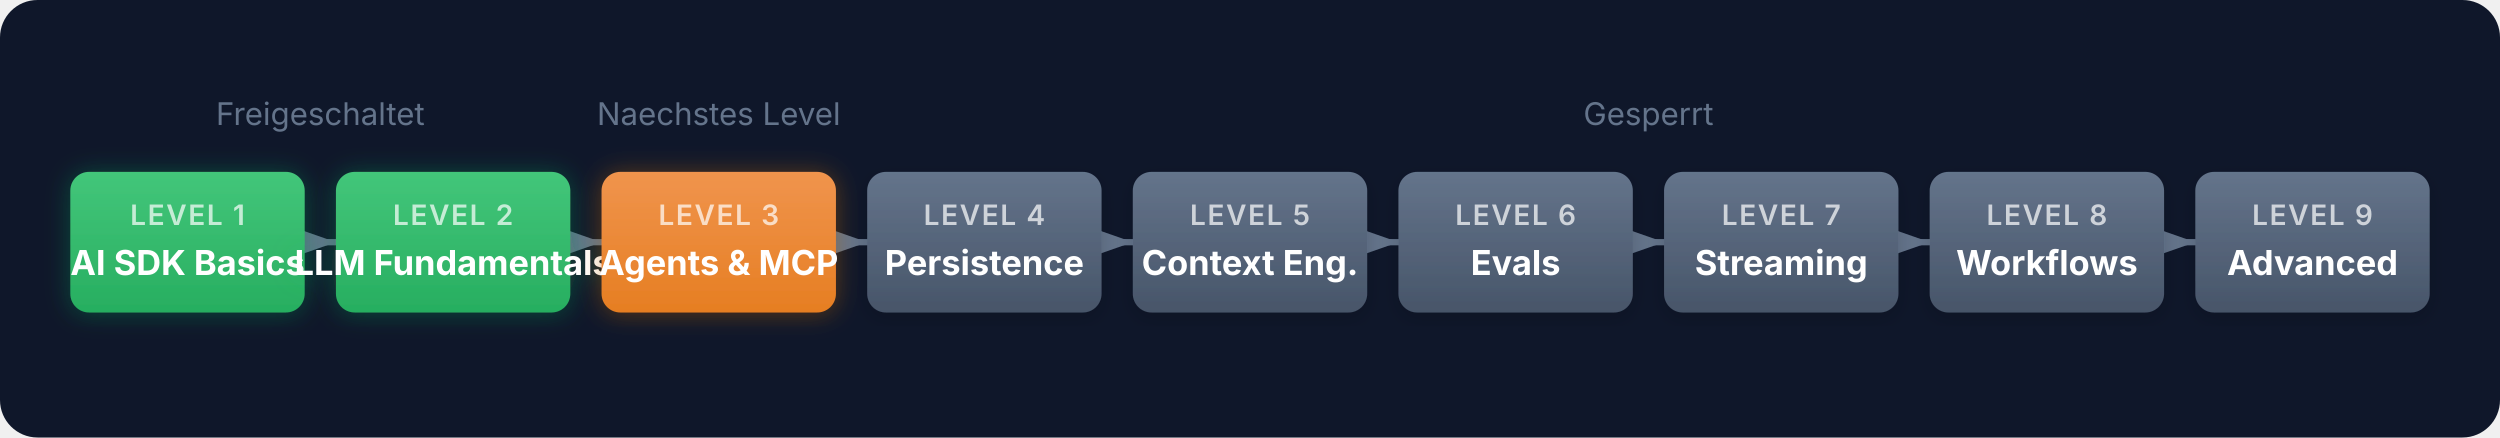
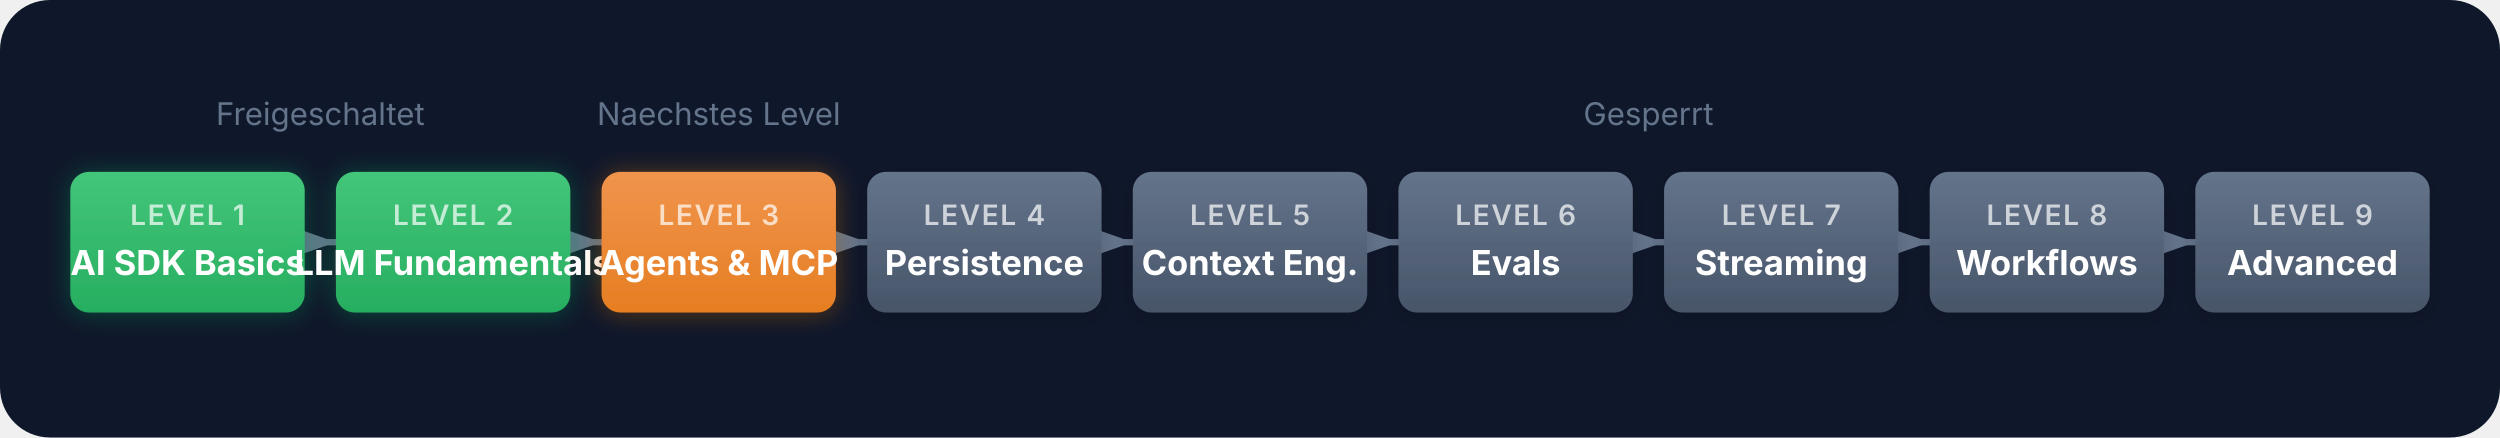
- <svg xmlns="http://www.w3.org/2000/svg" viewBox="0 0 800 140" width="800" height="140">
+ <svg xmlns="http://www.w3.org/2000/svg" viewBox="0 0 800 140">
  <defs>
    <linearGradient id="grad-input" x1="0" y1="0" x2="0" y2="1">
      <stop offset="0%" stop-color="#5B9FE6" />
-       <stop offset="100%" stop-color="#4A90D9" />
+       <stop offset="100%" stop-color="#3A7BD5" />
    </linearGradient>
    <linearGradient id="grad-process" x1="0" y1="0" x2="0" y2="1">
      <stop offset="0%" stop-color="#43C67A" />
      <stop offset="100%" stop-color="#27AE60" />
    </linearGradient>
    <linearGradient id="grad-output" x1="0" y1="0" x2="0" y2="1">
      <stop offset="0%" stop-color="#F0944D" />
      <stop offset="100%" stop-color="#E67E22" />
    </linearGradient>
    <linearGradient id="grad-warning" x1="0" y1="0" x2="0" y2="1">
      <stop offset="0%" stop-color="#EF6B6B" />
      <stop offset="100%" stop-color="#E74C3C" />
    </linearGradient>
    <linearGradient id="grad-neutral" x1="0" y1="0" x2="0" y2="1">
      <stop offset="0%" stop-color="#64748b" />
      <stop offset="100%" stop-color="#475569" />
    </linearGradient>
    <filter id="glow-blue" x="-20%" y="-20%" width="140%" height="140%">
      <feGaussianBlur stdDeviation="4" result="blur" />
-       <feFlood flood-color="#4A90D9" flood-opacity="0.3" />
+       <feFlood flood-color="#3A7BD5" flood-opacity="0.3" />
      <feComposite in2="blur" operator="in" />
      <feMerge>
        <feMergeNode />
        <feMergeNode in="SourceGraphic" />
      </feMerge>
    </filter>
    <filter id="glow-green" x="-20%" y="-20%" width="140%" height="140%">
      <feGaussianBlur stdDeviation="4" result="blur" />
      <feFlood flood-color="#27AE60" flood-opacity="0.3" />
      <feComposite in2="blur" operator="in" />
      <feMerge>
        <feMergeNode />
        <feMergeNode in="SourceGraphic" />
      </feMerge>
    </filter>
    <filter id="glow-orange" x="-20%" y="-20%" width="140%" height="140%">
      <feGaussianBlur stdDeviation="4" result="blur" />
      <feFlood flood-color="#E67E22" flood-opacity="0.3" />
      <feComposite in2="blur" operator="in" />
      <feMerge>
        <feMergeNode />
        <feMergeNode in="SourceGraphic" />
      </feMerge>
    </filter>
    <filter id="glow-red" x="-20%" y="-20%" width="140%" height="140%">
      <feGaussianBlur stdDeviation="4" result="blur" />
      <feFlood flood-color="#E74C3C" flood-opacity="0.3" />
      <feComposite in2="blur" operator="in" />
      <feMerge>
        <feMergeNode />
        <feMergeNode in="SourceGraphic" />
      </feMerge>
    </filter>
    <filter id="shadow">
      <feDropShadow dx="0" dy="2" stdDeviation="3" flood-color="#000" flood-opacity="0.15" />
    </filter>
    <marker id="arrow" viewBox="0 0 10 7" refX="10" refY="3.5" markerWidth="8" markerHeight="6" orient="auto-start-reverse">
      <path d="M 0 0 L 10 3.5 L 0 7 z" fill="#64748b" />
    </marker>
  </defs>
-   <rect width="800" height="140" fill="#0f172a" rx="12" />
+   <rect width="800" height="140" fill="#0f172a" rx="16" />
  <text x="102.5" y="40" text-anchor="middle" fill="#64748b" font-family="system-ui, -apple-system, sans-serif" font-size="10">Freigeschaltet</text>
  <text x="230" y="40" text-anchor="middle" fill="#64748b" font-family="system-ui, -apple-system, sans-serif" font-size="10">Naechstes Level</text>
  <text x="527.5" y="40" text-anchor="middle" fill="#64748b" font-family="system-ui, -apple-system, sans-serif" font-size="10">Gesperrt</text>
  <path d="M 97.5 77.5 L 107.5 77.5" stroke="#64748b" stroke-width="2" stroke-linecap="round" marker-end="url(#arrow)" />
  <path d="M 182.5 77.5 L 192.5 77.5" stroke="#64748b" stroke-width="2" stroke-linecap="round" marker-end="url(#arrow)" />
  <path d="M 267.5 77.5 L 277.5 77.5" stroke="#64748b" stroke-width="2" stroke-linecap="round" stroke-dasharray="4 3" marker-end="url(#arrow)" />
  <path d="M 352.5 77.5 L 362.5 77.5" stroke="#64748b" stroke-width="2" stroke-linecap="round" stroke-dasharray="4 3" marker-end="url(#arrow)" />
  <path d="M 437.5 77.5 L 447.5 77.5" stroke="#64748b" stroke-width="2" stroke-linecap="round" stroke-dasharray="4 3" marker-end="url(#arrow)" />
  <path d="M 522.5 77.5 L 532.5 77.5" stroke="#64748b" stroke-width="2" stroke-linecap="round" stroke-dasharray="4 3" marker-end="url(#arrow)" />
  <path d="M 607.5 77.5 L 617.5 77.5" stroke="#64748b" stroke-width="2" stroke-linecap="round" stroke-dasharray="4 3" marker-end="url(#arrow)" />
  <path d="M 692.5 77.5 L 702.5 77.5" stroke="#64748b" stroke-width="2" stroke-linecap="round" stroke-dasharray="4 3" marker-end="url(#arrow)" />
  <g filter="url(#glow-green)">
    <rect x="22.5" y="55" width="75" height="45" rx="6" fill="url(#grad-process)" filter="url(#shadow)" />
    <text x="60" y="72" text-anchor="middle" fill="#fff" font-family="system-ui, -apple-system, sans-serif" font-size="9" font-weight="600" letter-spacing="0.5" opacity="0.7">LEVEL 1</text>
    <text x="60" y="88" text-anchor="middle" fill="#fff" font-family="system-ui, -apple-system, sans-serif" font-size="11" font-weight="700" textLength="67" lengthAdjust="spacingAndGlyphs">AI SDK Basics</text>
  </g>
  <g filter="url(#glow-green)">
    <rect x="107.5" y="55" width="75" height="45" rx="6" fill="url(#grad-process)" filter="url(#shadow)" />
    <text x="145" y="72" text-anchor="middle" fill="#fff" font-family="system-ui, -apple-system, sans-serif" font-size="9" font-weight="600" letter-spacing="0.5" opacity="0.7">LEVEL 2</text>
    <text x="145" y="88" text-anchor="middle" fill="#fff" font-family="system-ui, -apple-system, sans-serif" font-size="11" font-weight="700" textLength="67" lengthAdjust="spacingAndGlyphs">LLM Fundamentals</text>
  </g>
  <g filter="url(#glow-orange)">
    <rect x="192.5" y="55" width="75" height="45" rx="6" fill="url(#grad-output)" filter="url(#shadow)" />
    <text x="230" y="72" text-anchor="middle" fill="#fff" font-family="system-ui, -apple-system, sans-serif" font-size="9" font-weight="600" letter-spacing="0.5" opacity="0.7">LEVEL 3</text>
    <text x="230" y="88" text-anchor="middle" fill="#fff" font-family="system-ui, -apple-system, sans-serif" font-size="11" font-weight="700" textLength="67" lengthAdjust="spacingAndGlyphs">Agents &amp; MCP</text>
  </g>
  <g>
    <rect x="277.5" y="55" width="75" height="45" rx="6" fill="url(#grad-neutral)" filter="url(#shadow)" />
    <text x="315" y="72" text-anchor="middle" fill="#fff" font-family="system-ui, -apple-system, sans-serif" font-size="9" font-weight="600" letter-spacing="0.5" opacity="0.7">LEVEL 4</text>
    <text x="315" y="88" text-anchor="middle" fill="#fff" font-family="system-ui, -apple-system, sans-serif" font-size="11" font-weight="700" textLength="67" lengthAdjust="spacingAndGlyphs">Persistence</text>
  </g>
  <g>
    <rect x="362.5" y="55" width="75" height="45" rx="6" fill="url(#grad-neutral)" filter="url(#shadow)" />
    <text x="400" y="72" text-anchor="middle" fill="#fff" font-family="system-ui, -apple-system, sans-serif" font-size="9" font-weight="600" letter-spacing="0.5" opacity="0.7">LEVEL 5</text>
    <text x="400" y="88" text-anchor="middle" fill="#fff" font-family="system-ui, -apple-system, sans-serif" font-size="11" font-weight="700" textLength="67" lengthAdjust="spacingAndGlyphs">Context Eng.</text>
  </g>
  <g>
    <rect x="447.5" y="55" width="75" height="45" rx="6" fill="url(#grad-neutral)" filter="url(#shadow)" />
    <text x="485" y="72" text-anchor="middle" fill="#fff" font-family="system-ui, -apple-system, sans-serif" font-size="9" font-weight="600" letter-spacing="0.5" opacity="0.7">LEVEL 6</text>
    <text x="485" y="88" text-anchor="middle" fill="#fff" font-family="system-ui, -apple-system, sans-serif" font-size="11" font-weight="700">Evals</text>
  </g>
  <g>
    <rect x="532.5" y="55" width="75" height="45" rx="6" fill="url(#grad-neutral)" filter="url(#shadow)" />
    <text x="570" y="72" text-anchor="middle" fill="#fff" font-family="system-ui, -apple-system, sans-serif" font-size="9" font-weight="600" letter-spacing="0.5" opacity="0.7">LEVEL 7</text>
    <text x="570" y="88" text-anchor="middle" fill="#fff" font-family="system-ui, -apple-system, sans-serif" font-size="11" font-weight="700">Streaming</text>
  </g>
  <g>
    <rect x="617.5" y="55" width="75" height="45" rx="6" fill="url(#grad-neutral)" filter="url(#shadow)" />
    <text x="655" y="72" text-anchor="middle" fill="#fff" font-family="system-ui, -apple-system, sans-serif" font-size="9" font-weight="600" letter-spacing="0.5" opacity="0.7">LEVEL 8</text>
    <text x="655" y="88" text-anchor="middle" fill="#fff" font-family="system-ui, -apple-system, sans-serif" font-size="11" font-weight="700">Workflows</text>
  </g>
  <g>
    <rect x="702.5" y="55" width="75" height="45" rx="6" fill="url(#grad-neutral)" filter="url(#shadow)" />
    <text x="740" y="72" text-anchor="middle" fill="#fff" font-family="system-ui, -apple-system, sans-serif" font-size="9" font-weight="600" letter-spacing="0.5" opacity="0.7">LEVEL 9</text>
    <text x="740" y="88" text-anchor="middle" fill="#fff" font-family="system-ui, -apple-system, sans-serif" font-size="11" font-weight="700">Advanced</text>
  </g>
</svg>
